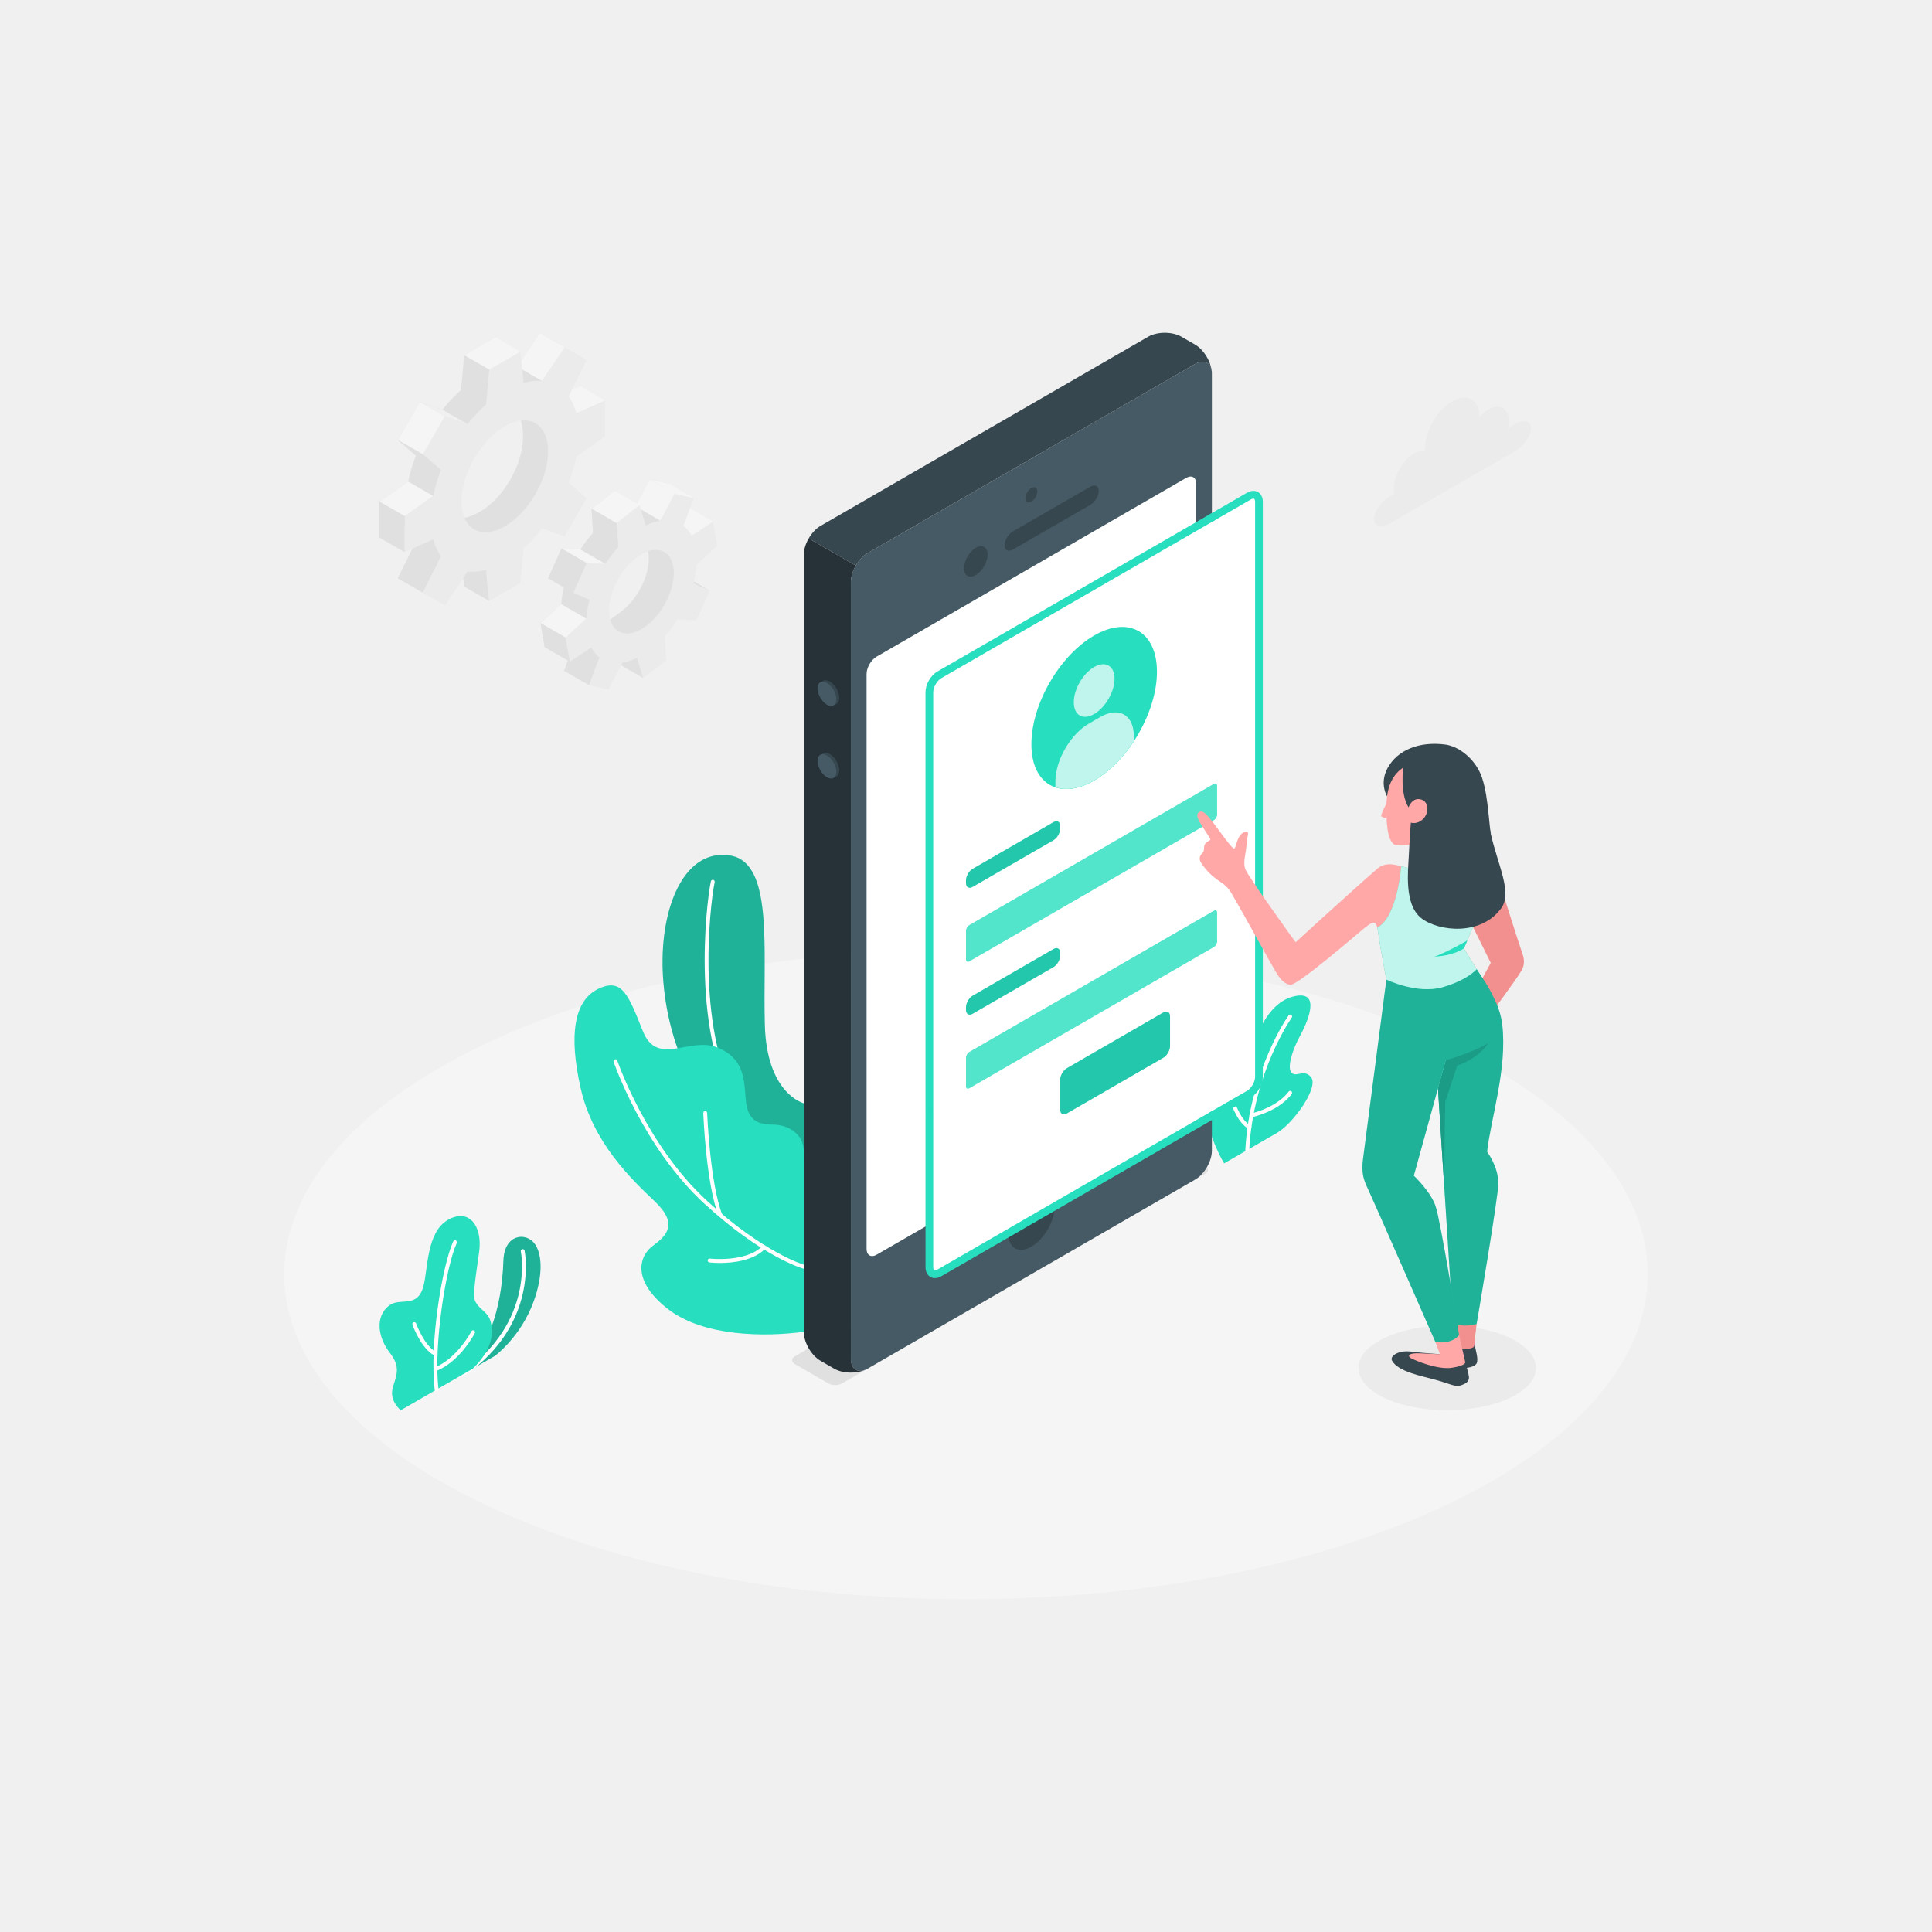
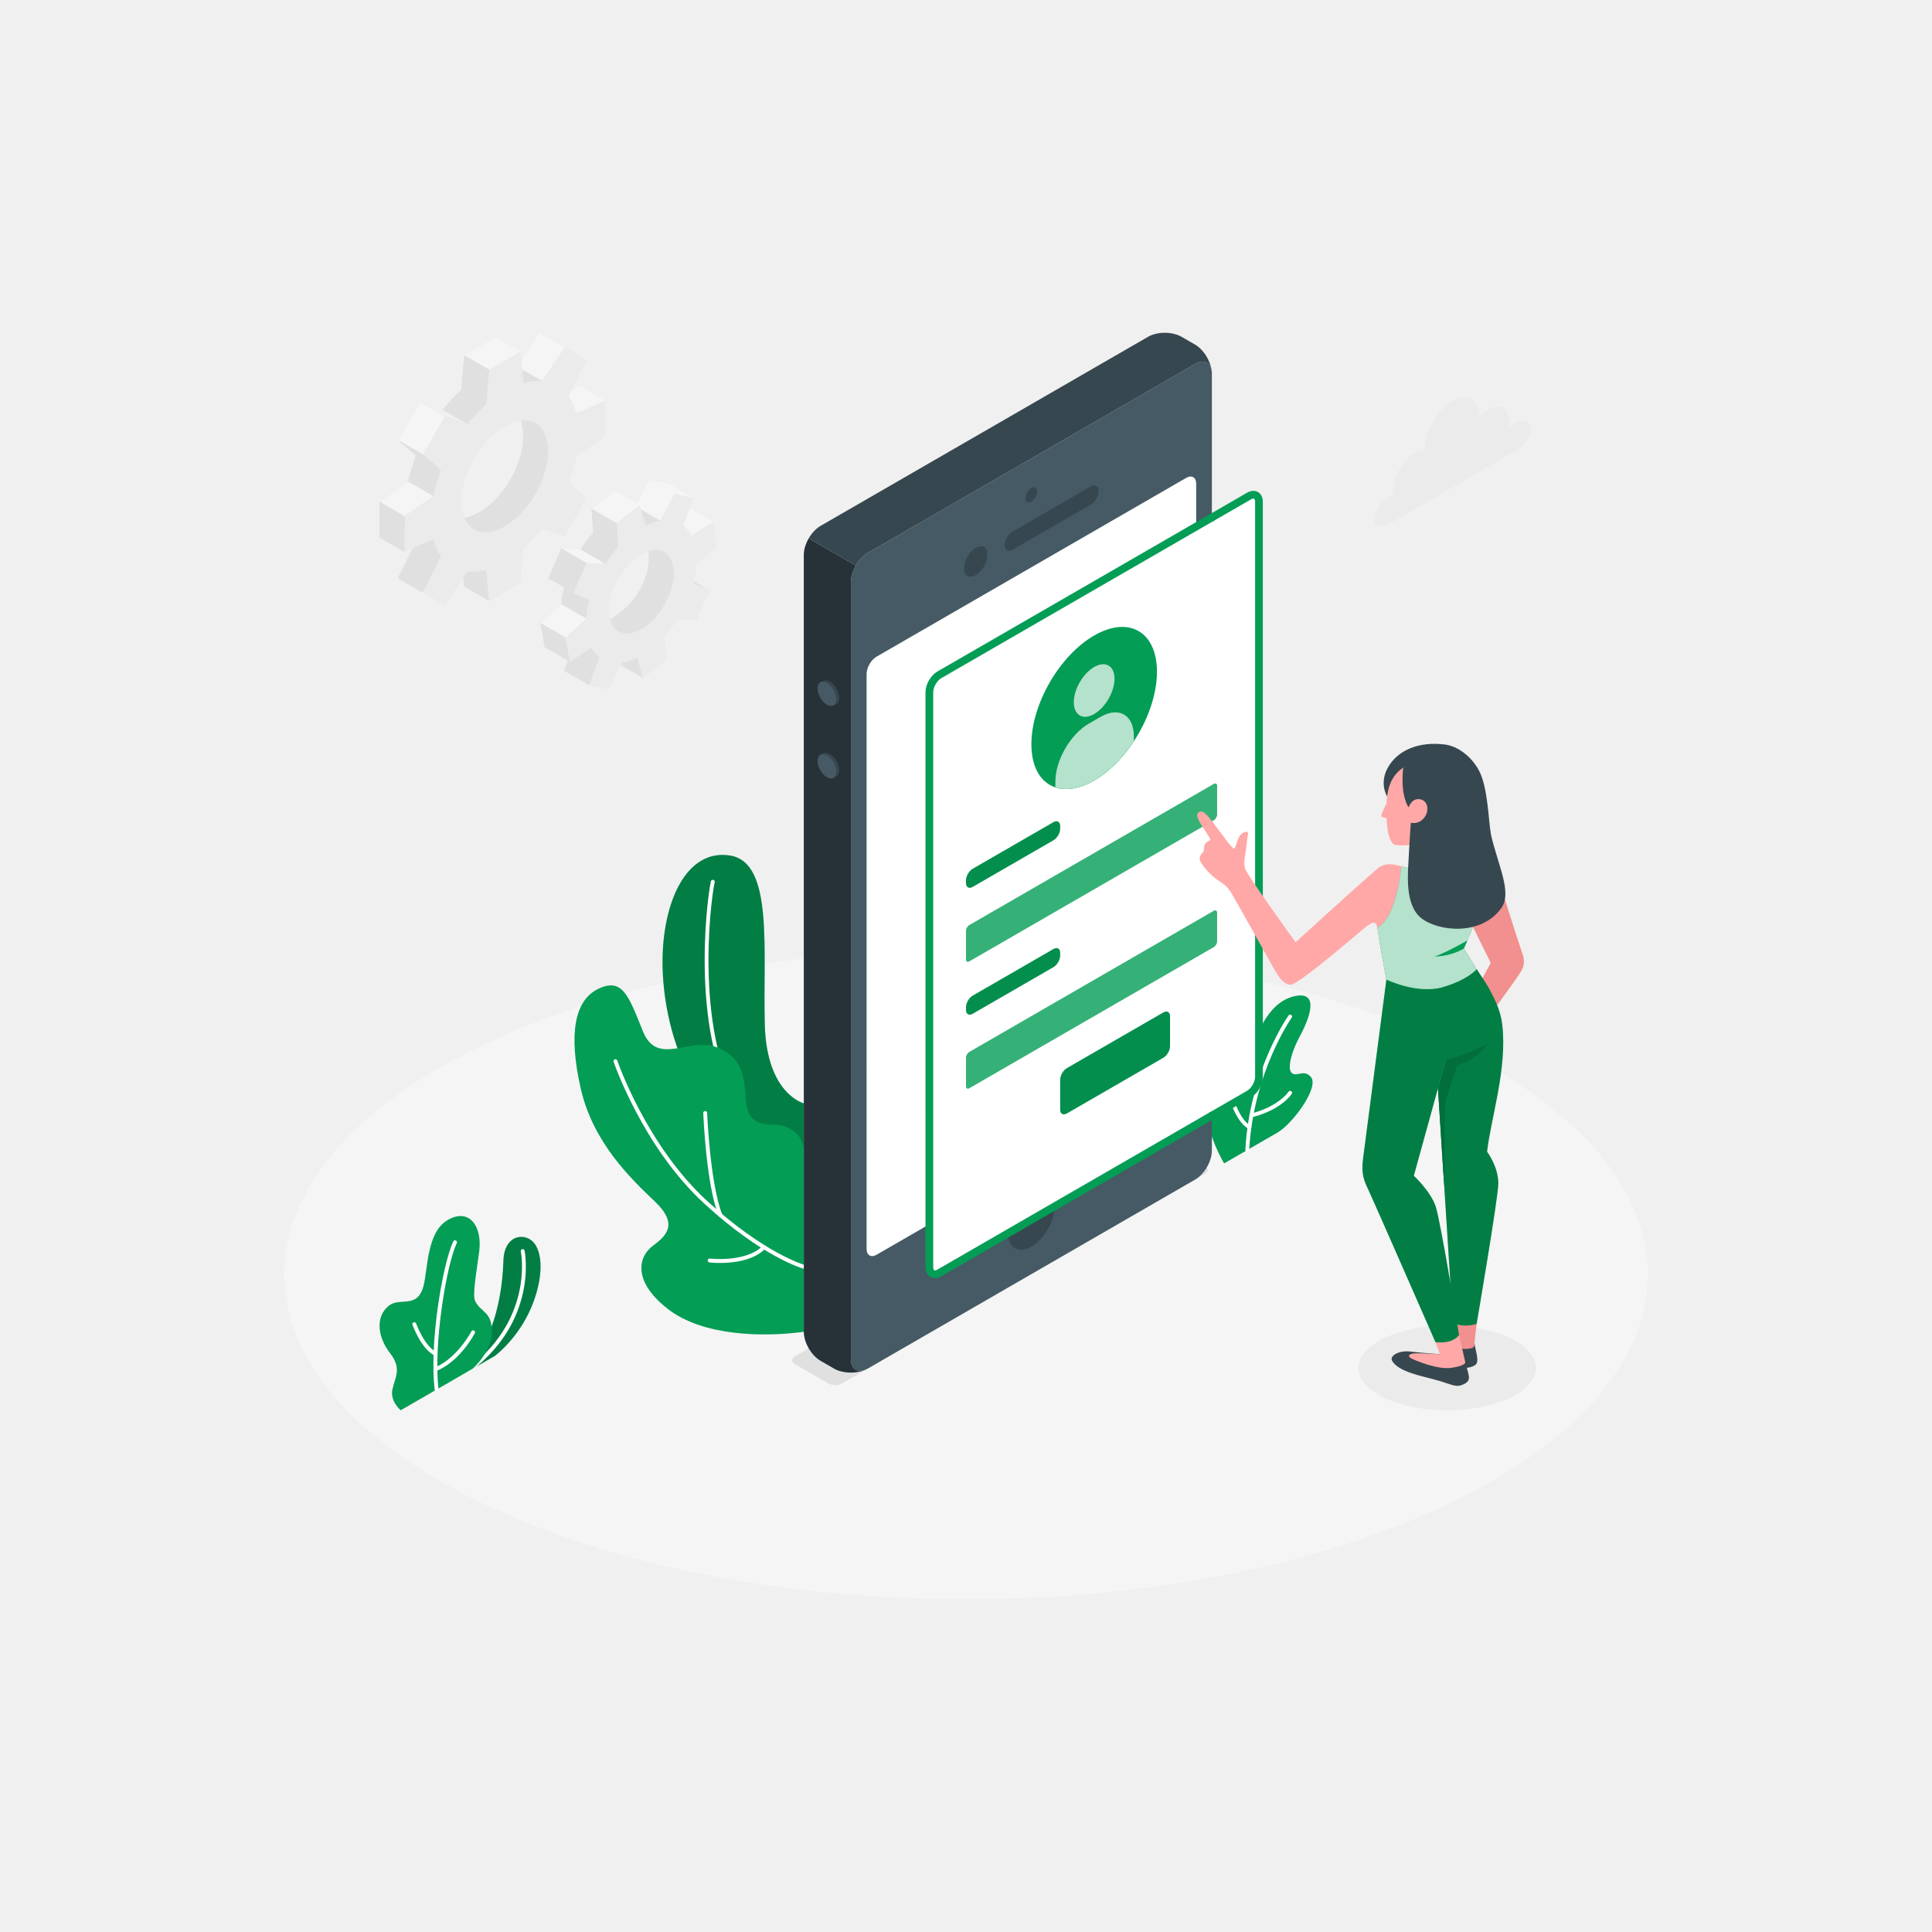
<svg xmlns="http://www.w3.org/2000/svg" version="1.1" x="0px" y="0px" viewBox="0 0 500 500" style="enable-background:new 0 0 500 500;" xml:space="preserve">
  <g id="Floor">
    <path id="XMLID_413_" style="fill:#F5F5F5;" d="M125.235,389.243c68.906,32.842,180.625,32.843,249.531,0.001   c68.906-32.843,68.906-86.09,0-118.932c-68.906-32.842-180.626-32.842-249.532-0.001   C56.328,303.153,56.328,356.401,125.235,389.243z" />
  </g>
  <g id="Shadow">
    <path id="XMLID_418_" style="fill:#EBEBEB;" d="M358.282,361.766c8.974,4.277,23.522,4.277,32.496,0   c8.974-4.276,8.974-11.211,0-15.488c-8.974-4.276-23.522-4.276-32.496,0C349.309,350.555,349.309,357.489,358.282,361.766z" />
  </g>
  <g id="Plants">
    <g>
      <g id="XMLID_292_">
        <g id="XMLID_378_">
          <g>
-             <path id="XMLID_372_" style="fill:#27DEBF;" d="M119.954,355.593l8.124-4.69c0,0,6.702-4.926,10.021-14.071       c2.511-6.92,2.165-12.185,0.364-14.823c-2.215-3.247-7.946-2.68-8.174,4.166C129.841,339.654,125.908,348.98,119.954,355.593z" />
+             <path id="XMLID_372_" style="fill:#039d55;" d="M119.954,355.593l8.124-4.69c0,0,6.702-4.926,10.021-14.071       c2.511-6.92,2.165-12.185,0.364-14.823c-2.215-3.247-7.946-2.68-8.174,4.166C129.841,339.654,125.908,348.98,119.954,355.593z" />
            <path id="XMLID_1_" style="opacity:0.2;" d="M119.954,355.593l8.124-4.69c0,0,6.702-4.926,10.021-14.071       c2.511-6.92,2.165-12.185,0.364-14.823c-2.215-3.247-7.946-2.68-8.174,4.166C129.841,339.654,125.908,348.98,119.954,355.593z" />
          </g>
          <path style="fill:#FFFFFF;" d="M119.955,356.093c-0.159,0-0.314-0.075-0.412-0.216c-0.157-0.227-0.101-0.538,0.126-0.695      c18.797-13.007,15.156-31.128,15.117-31.31c-0.058-0.27,0.114-0.536,0.383-0.594c0.272-0.06,0.536,0.113,0.594,0.383      c0.041,0.188,3.839,18.943-15.525,32.343C120.152,356.065,120.053,356.093,119.955,356.093z" />
        </g>
        <g id="XMLID_379_">
-           <path id="XMLID_364_" style="fill:#27DEBF;" d="M103.706,364.974c0,0-2.828-2.303-2.144-5.42      c0.685-3.118,2.509-5.359-0.627-9.381c-3.136-4.023-3.946-9.381-0.258-12.287c2.851-2.247,7.3,0.938,8.907-5.016      c1.172-4.34,0.772-13.949,6.309-17.146c5.536-3.196,8.974,1.616,8.124,8.134c-0.76,5.831-1.831,11.445-1.005,12.974      c1.615,2.988,4.391,2.587,4.265,8.065c-0.118,5.101-4.94,9.322-4.94,9.322L103.706,364.974z" />
+           <path id="XMLID_364_" style="fill:#039d55;" d="M103.706,364.974c0,0-2.828-2.303-2.144-5.42      c0.685-3.118,2.509-5.359-0.627-9.381c-3.136-4.023-3.946-9.381-0.258-12.287c2.851-2.247,7.3,0.938,8.907-5.016      c1.172-4.34,0.772-13.949,6.309-17.146c5.536-3.196,8.974,1.616,8.124,8.134c-0.76,5.831-1.831,11.445-1.005,12.974      c1.615,2.988,4.391,2.587,4.265,8.065c-0.118,5.101-4.94,9.322-4.94,9.322L103.706,364.974z" />
          <path style="fill:#FFFFFF;" d="M112.998,360.108c-0.25,0-0.465-0.186-0.496-0.44c-1.431-11.849,1.979-32.307,4.8-38.388      c0.116-0.251,0.411-0.362,0.664-0.243c0.251,0.116,0.359,0.413,0.243,0.663c-2.771,5.976-6.083,26.522-4.714,37.849      c0.033,0.273-0.163,0.522-0.437,0.556C113.038,360.107,113.018,360.108,112.998,360.108z" />
          <path style="fill:#FFFFFF;" d="M112.727,350.884c-0.074,0-0.148-0.017-0.219-0.051c-3.47-1.696-5.669-7.722-5.761-7.978      c-0.093-0.26,0.042-0.546,0.301-0.64c0.26-0.093,0.546,0.041,0.64,0.302c0.021,0.059,2.154,5.898,5.259,7.417      c0.248,0.121,0.351,0.421,0.229,0.669C113.09,350.781,112.913,350.884,112.727,350.884z" />
          <path style="fill:#FFFFFF;" d="M112.671,354.877c-0.198,0-0.386-0.119-0.464-0.315c-0.102-0.256,0.022-0.547,0.278-0.649      c5.839-2.34,9.479-9.298,9.515-9.368c0.127-0.245,0.428-0.343,0.673-0.215c0.246,0.126,0.342,0.428,0.215,0.674      c-0.154,0.299-3.85,7.36-10.032,9.837C112.796,354.865,112.733,354.877,112.671,354.877z" />
        </g>
      </g>
      <g>
        <g id="XMLID_366_">
-           <path id="XMLID_374_" style="fill:#27DEBF;" d="M316.802,301.083c0,0-4.373-7.072-4.795-14.772      c-0.422-7.699,1.268-10.895,3.586-11.813c2.318-0.917,2.494,1.908,3.691,3.583c1.198,1.675,3.62,0.716,4.515-4.491      c0.895-5.206,4.178-14.03,10.969-15.714c7.501-1.858,3.478,6.94,1.595,10.373c-1.884,3.433-3.352,8.108-2.109,9.381      c1.241,1.273,3.166-1.079,5.013,1.102c2.229,2.632-4.7,12.095-8.677,14.391L316.802,301.083z" />
+           <path id="XMLID_374_" style="fill:#039d55;" d="M316.802,301.083c0,0-4.373-7.072-4.795-14.772      c-0.422-7.699,1.268-10.895,3.586-11.813c2.318-0.917,2.494,1.908,3.691,3.583c1.198,1.675,3.62,0.716,4.515-4.491      c0.895-5.206,4.178-14.03,10.969-15.714c7.501-1.858,3.478,6.94,1.595,10.373c-1.884,3.433-3.352,8.108-2.109,9.381      c1.241,1.273,3.166-1.079,5.013,1.102c2.229,2.632-4.7,12.095-8.677,14.391L316.802,301.083z" />
          <path style="fill:#FFFFFF;" d="M322.792,298.105c-0.009,0-0.018,0-0.026-0.001c-0.276-0.015-0.487-0.25-0.473-0.525      c1.101-20.477,11.094-34.658,11.195-34.799c0.161-0.226,0.474-0.276,0.697-0.115c0.225,0.16,0.276,0.473,0.115,0.697      c-0.099,0.139-9.925,14.098-11.01,34.27C323.277,297.898,323.057,298.105,322.792,298.105z" />
          <path style="fill:#FFFFFF;" d="M323.363,292.202c-0.082,0-0.165-0.02-0.242-0.063c-2.801-1.55-4.352-6.148-4.416-6.344      c-0.087-0.262,0.055-0.545,0.317-0.632c0.261-0.09,0.546,0.056,0.632,0.317c0.015,0.044,1.493,4.424,3.951,5.783      c0.241,0.134,0.329,0.438,0.195,0.68C323.71,292.109,323.539,292.202,323.363,292.202z" />
          <path style="fill:#FFFFFF;" d="M323.853,289.171c-0.224,0-0.428-0.15-0.484-0.377c-0.068-0.269,0.094-0.54,0.361-0.607      c7.218-1.825,9.718-5.608,9.742-5.646c0.149-0.232,0.459-0.299,0.69-0.152c0.232,0.148,0.302,0.456,0.153,0.688      c-0.106,0.169-2.704,4.148-10.34,6.078C323.935,289.166,323.894,289.171,323.853,289.171z" />
        </g>
        <g>
          <g>
-             <path id="XMLID_363_" style="fill:#27DEBF;" d="M208.022,285.535c0,0-9.589-2.338-10.088-20.293       c-0.539-19.381,2.35-41.991-8.96-43.83c-11.309-1.839-17.655,12.028-17.51,28.143c0.127,14.149,5.825,44.849,36.557,50.866       L208.022,285.535z" />
+             <path id="XMLID_363_" style="fill:#039d55;" d="M208.022,285.535c0,0-9.589-2.338-10.088-20.293       c-0.539-19.381,2.35-41.991-8.96-43.83c-11.309-1.839-17.655,12.028-17.51,28.143c0.127,14.149,5.825,44.849,36.557,50.866       L208.022,285.535z" />
            <path id="XMLID_3_" style="opacity:0.2;" d="M208.022,285.535c0,0-9.589-2.338-10.088-20.293       c-0.539-19.381,2.35-41.991-8.96-43.83c-11.309-1.839-17.655,12.028-17.51,28.143c0.127,14.149,5.825,44.849,36.557,50.866       L208.022,285.535z" />
          </g>
          <path style="fill:#FFFFFF;" d="M208.021,298.575c-0.03,0-0.06-0.003-0.09-0.008c-6.915-1.26-12.543-5.064-16.729-11.307      c-12.424-18.534-8.51-53.13-7.225-59.173c0.058-0.271,0.322-0.441,0.593-0.385c0.27,0.058,0.442,0.323,0.385,0.593      c-1.271,5.976-5.153,40.165,7.077,58.409c4.029,6.01,9.438,9.67,16.077,10.879c0.272,0.05,0.452,0.311,0.402,0.582      C208.469,298.406,208.258,298.575,208.021,298.575z" />
          <g id="XMLID_380_">
-             <path id="XMLID_361_" style="fill:#27DEBF;" d="M208.022,344.67c-9.915,1.344-26.019,1.32-35.295-5.996       c-9.276-7.316-7.347-13.622-3.778-16.252c3.568-2.631,6.667-5.637,0.529-11.474c-6.139-5.837-16.006-15.217-19.196-29.289       c-3.191-14.071-1.62-22.865,4.659-25.798c6.093-2.845,7.698,1.675,11.427,10.996c3.729,9.322,12.122,1.33,19.298,4.24       c7.175,2.909,6.894,8.67,7.346,13.622c0.453,4.951,2.822,6.32,6.885,6.32c4.063,0,8.123,2.345,8.124,7.035L208.022,344.67z" />
+             <path id="XMLID_361_" style="fill:#039d55;" d="M208.022,344.67c-9.915,1.344-26.019,1.32-35.295-5.996       c-9.276-7.316-7.347-13.622-3.778-16.252c3.568-2.631,6.667-5.637,0.529-11.474c-6.139-5.837-16.006-15.217-19.196-29.289       c-3.191-14.071-1.62-22.865,4.659-25.798c6.093-2.845,7.698,1.675,11.427,10.996c3.729,9.322,12.122,1.33,19.298,4.24       c7.175,2.909,6.894,8.67,7.346,13.622c0.453,4.951,2.822,6.32,6.885,6.32c4.063,0,8.123,2.345,8.124,7.035L208.022,344.67z" />
            <path style="fill:#FFFFFF;" d="M208.022,328.333c-0.044,0-0.09-0.006-0.135-0.018c-0.429-0.12-10.683-3.105-25.606-16.814       c-15.898-14.604-23.404-36.499-23.478-36.718c-0.088-0.262,0.052-0.546,0.314-0.634c0.262-0.086,0.545,0.053,0.633,0.313       c0.073,0.218,7.503,21.876,23.207,36.302c14.724,13.525,25.097,16.558,25.2,16.587c0.266,0.075,0.42,0.35,0.346,0.617       C208.441,328.189,208.241,328.333,208.022,328.333z" />
            <path style="fill:#FFFFFF;" d="M186.434,314.992c-0.2,0-0.389-0.121-0.466-0.318c-3.209-8.247-3.936-25.876-3.965-26.622       c-0.011-0.275,0.204-0.508,0.48-0.52c0.256,0.003,0.508,0.204,0.519,0.48c0.007,0.181,0.75,18.208,3.898,26.298       c0.1,0.258-0.027,0.548-0.285,0.648C186.555,314.981,186.494,314.992,186.434,314.992z" />
            <path style="fill:#FFFFFF;" d="M186.35,326.853c-1.554,0-2.629-0.122-2.759-0.138c-0.274-0.032-0.47-0.281-0.438-0.556       c0.033-0.273,0.279-0.477,0.556-0.437c0.093,0.009,9.397,1.061,13.67-3.297c0.192-0.199,0.51-0.199,0.707-0.008       c0.197,0.193,0.2,0.511,0.007,0.707C194.966,326.315,189.608,326.853,186.35,326.853z" />
          </g>
        </g>
      </g>
    </g>
  </g>
  <g id="Gear">
    <g id="XMLID_272_">
      <g id="XMLID_561_">
        <path id="XMLID_562_" style="fill:#E0E0E0;" d="M179.148,137.494l-1.074-6.235l-5.564,3.661     c-0.557-1.066-1.273-1.922-2.115-2.568l2.662-7.201l-4.956-1.108l-3.662,6.978c-1.213,0.187-2.494,0.596-3.814,1.242     l-1.585-5.259l-5.936,4.667l0.389,6.2c-1.202,1.337-2.301,2.799-3.282,4.337l-4.905-0.242l-3.439,7.708l4.212,1.796     c-0.445,1.658-0.731,3.303-0.832,4.885l-5.347,4.917l1.074,6.235l5.563-3.661c0.557,1.066,1.273,1.922,2.116,2.568l-2.663,7.201     l4.957,1.108l5.238-5.107c1.214-0.186,0.918-2.466,2.238-3.112l1.584,5.259l5.937-4.667l-0.153-2.439     c1.201-1.336,5.738-4.286,6.719-5.824l1.232-2.032l3.439-7.708l-1.602-2.902l-1.778-3.779L179.148,137.494z M161.016,158.044     c-4.554,3.58-5.941,4.361-6.765-0.422s1.84-12.077,6.395-15.657c4.554-3.581,6.302-3.848,7.125,0.935     S165.57,154.463,161.016,158.044z" />
        <polygon id="XMLID_271_" style="fill:#F5F5F5;" points="168.102,124.043 174.586,127.782 170.925,134.76 164.439,131.02    " />
        <polygon id="XMLID_144_" style="fill:#F5F5F5;" points="184.56,134.999 178.997,138.66 172.511,134.92 178.075,131.259    " />
        <polygon id="XMLID_143_" style="fill:#E0E0E0;" points="183.666,152.833 179.455,151.036 172.97,147.296 177.181,149.093    " />
        <polygon id="XMLID_621_" style="fill:#E0E0E0;" points="145.99,173.615 152.476,177.355 155.138,170.154 148.653,166.414    " />
        <polygon id="XMLID_142_" style="fill:#E0E0E0;" points="166.494,175.503 160.008,171.763 158.424,166.504 164.909,170.244    " />
        <path id="XMLID_516_" style="fill:#EBEBEB;" d="M185.633,141.234l-1.074-6.235l-5.563,3.661     c-0.557-1.066-1.274-1.922-2.116-2.568l2.663-7.201l-4.957-1.108l-3.662,6.978c-1.213,0.187-2.495,0.596-3.815,1.242     l-1.585-5.259l-5.936,4.667l0.389,6.2c-1.201,1.336-2.301,2.799-3.282,4.337l-4.905-0.242l-3.439,7.708l4.212,1.796     c-0.445,1.658-0.73,3.303-0.832,4.886l-5.347,4.917l1.074,6.235l5.563-3.661c0.557,1.065,1.273,1.922,2.115,2.568l-2.662,7.201     l4.957,1.108l3.662-6.978c1.213-0.186,2.494-0.596,3.814-1.242l1.585,5.259l5.936-4.667l-0.389-6.2     c1.202-1.336,2.301-2.799,3.282-4.337l4.905,0.242l3.438-7.708l-4.212-1.796c0.445-1.658,0.731-3.303,0.831-4.885     L185.633,141.234z M167.501,161.784c-4.554,3.581-8.914,2.605-9.738-2.178s2.201-11.564,6.755-15.144     c4.554-3.581,8.913-2.606,9.737,2.177C175.079,151.423,172.055,158.203,167.501,161.784z" />
        <polygon id="XMLID_603_" style="fill:#F5F5F5;" points="165.525,130.743 159.04,127.003 153.104,131.67 159.589,135.41    " />
        <polygon id="XMLID_614_" style="fill:#E0E0E0;" points="153.104,131.67 153.493,137.87 159.977,141.609 159.589,135.41    " />
        <polygon id="XMLID_615_" style="fill:#F5F5F5;" points="156.696,145.947 150.21,142.207 145.306,141.965 151.791,145.705    " />
        <polygon id="XMLID_616_" style="fill:#E0E0E0;" points="145.306,141.965 141.867,149.673 148.352,153.413 151.791,145.705    " />
        <polygon id="XMLID_617_" style="fill:#F5F5F5;" points="151.732,160.095 145.247,156.355 139.9,161.272 146.385,165.012    " />
        <polygon id="XMLID_619_" style="fill:#E0E0E0;" points="147.459,171.247 140.974,167.507 139.9,161.272 146.385,165.012    " />
        <polygon id="XMLID_145_" style="fill:#F5F5F5;" points="174.586,127.782 168.102,124.043 173.058,125.151 179.543,128.891    " />
      </g>
      <g id="XMLID_558_">
        <path id="XMLID_579_" style="fill:#E0E0E0;" d="M150.093,109.215v-9.313l-7.411,3.341c-0.447-1.72-1.127-3.194-2.002-4.411     l4.669-9.415l-5.703-3.293l-5.819,8.752c-1.491-0.149-3.108-0.002-4.821,0.472l-0.813-8.089l-8.064,4.656l-0.813,9.027     c-1.713,1.505-3.33,3.225-4.821,5.095l-5.819-2.032l-5.703,9.877l4.669,4.023c-0.874,2.226-1.555,4.487-2.002,6.723l-7.411,5.217     v9.312l7.411-3.341c0.447,1.72,1.128,3.194,2.002,4.411l-4.669,9.415l5.703,3.292l5.819-8.751     c1.491,0.149,3.108,0.001,4.821-0.472l0.813,8.089l8.064-4.656l0.813-9.027c2.403-0.802,4.975-2.662,6.465-4.532l4.174,1.47     l5.703-9.877l-3.499-3.015c0.874-2.226,0.967-5.785,0.831-7.73L150.093,109.215z M124.162,132.465     c-6.187,3.572-10.033,1.038-10.033-6.106c0-7.144,5.113-15.896,11.3-19.468c6.187-3.572,9.935-0.974,9.935,6.17     C135.365,120.206,130.349,128.893,124.162,132.465z" />
        <polygon id="XMLID_582_" style="fill:#F5F5F5;" points="146.132,89.865 139.646,86.125 133.828,94.877 140.313,98.616    " />
        <polygon id="XMLID_581_" style="fill:#F5F5F5;" points="156.578,103.642 150.093,99.902 142.682,103.243 149.167,106.983    " />
        <polygon id="XMLID_580_" style="fill:#E0E0E0;" points="126.615,155.54 120.13,151.8 119.317,143.711 125.803,147.451    " />
        <polygon id="XMLID_576_" style="fill:#E0E0E0;" points="102.975,149.642 109.46,153.382 114.129,143.967 107.644,140.227    " />
        <path id="XMLID_524_" style="fill:#EBEBEB;" d="M156.578,112.955v-9.313l-7.411,3.341c-0.447-1.72-1.128-3.194-2.002-4.411     l4.669-9.415l-5.703-3.293l-5.819,8.752c-1.49-0.149-3.107-0.002-4.82,0.472l-0.813-8.088l-8.064,4.656l-0.813,9.027     c-1.713,1.505-3.33,3.225-4.821,5.095l-5.819-2.032l-5.703,9.878l4.669,4.023c-0.874,2.226-1.555,4.486-2.002,6.722l-7.411,5.217     v9.312l7.411-3.341c0.447,1.72,1.128,3.194,2.002,4.411l-4.669,9.415l5.703,3.292l5.819-8.751     c1.491,0.148,3.108,0.001,4.821-0.472l0.813,8.089l8.064-4.656l0.813-9.027c1.713-1.504,3.33-3.225,4.82-5.094l5.819,2.032     l5.703-9.877l-4.669-4.023c0.874-2.226,1.555-4.486,2.002-6.722L156.578,112.955z M130.647,136.205     c-6.187,3.572-11.203,0.676-11.203-6.468c0-7.144,5.016-15.832,11.203-19.404c6.187-3.572,11.203-0.676,11.203,6.468     C141.85,123.946,136.834,132.633,130.647,136.205z" />
        <polygon id="XMLID_559_" style="fill:#F0F0F0;" points="114.497,106.037 120.982,109.777 115.163,107.745 108.678,104.005    " />
        <rect id="XMLID_563_" x="103.366" y="107.07" transform="matrix(0.4996 -0.8662 0.8662 0.4996 -41.4157 149.9286)" style="fill:#F5F5F5;" width="11.405" height="7.486" />
        <polygon id="XMLID_564_" style="fill:#E0E0E0;" points="102.975,113.882 109.46,117.622 114.129,121.646 107.644,117.905    " />
        <polygon id="XMLID_574_" style="fill:#F5F5F5;" points="105.643,124.628 112.128,128.368 104.717,133.585 98.231,129.845    " />
        <polygon id="XMLID_575_" style="fill:#E0E0E0;" points="98.231,129.845 104.717,133.585 104.717,142.896 98.231,139.157    " />
        <polygon id="XMLID_602_" style="fill:#F5F5F5;" points="134.68,90.999 128.194,87.259 120.13,91.915 126.615,95.655    " />
      </g>
    </g>
  </g>
  <g id="Device">
    <g>
      <path id="XMLID_362_" style="fill:#E0E0E0;" d="M217.878,358.052l94.025-54.285c0.956-0.553,0.957-1.448,0.001-2.002l-8.698-5.032    c-0.956-0.554-2.507-0.555-3.464-0.002l-94.05,54.285c-0.957,0.553-0.957,1.448,0,2l8.722,5.036    C215.371,358.603,216.922,358.603,217.878,358.052z" />
      <path id="XMLID_55_" style="fill:#455A64;" d="M309.304,94.196l-84.767,48.94c-2.391,1.381-4.33,4.739-4.33,7.5v201.07    c0,2.762,1.939,3.881,4.33,2.5l84.768-48.939c2.392-1.381,4.33-4.739,4.33-7.5l-0.001-201.07    C313.634,93.935,311.695,92.815,309.304,94.196z" />
      <path id="XMLID_54_" style="fill:#37474F;" d="M224.537,143.136l84.767-48.94c2.139-1.234,3.91-0.466,4.263,1.684    c-0.325-2.577-2.102-5.436-4.263-6.684l-3.525-2.036c-2.392-1.381-6.27-1.381-8.661,0l-84.766,48.94    c-1.196,0.69-2.278,1.875-3.062,3.232l12.186,7.035C222.259,145.011,223.342,143.827,224.537,143.136z" />
      <path id="XMLID_53_" style="fill:#263238;" d="M208.022,344.67c0,2.762,1.938,6.12,4.33,7.5l3.526,2.036    c2.162,1.248,5.529,1.356,7.924,0.348c-2.04,0.774-3.595-0.376-3.595-2.848v-201.07c0-1.381,0.485-2.911,1.269-4.268    l-12.186-7.035c-0.784,1.357-1.268,2.887-1.268,4.268L208.022,344.67z" />
      <path id="XMLID_52_" style="fill:#FFFFFF;" d="M226.868,169.934l80.106-46.249c1.436-0.829,2.599-0.157,2.599,1.5l0.001,148.785    c0,1.657-1.164,3.672-2.599,4.5l-80.106,46.25c-1.435,0.828-2.598,0.156-2.598-1.5l-0.001-148.785    C224.269,172.777,225.433,170.762,226.868,169.934z" />
      <path id="XMLID_51_" style="fill:#37474F;" d="M266.921,126.294c-0.841,0.486-1.523,1.667-1.523,2.638    c0,0.972,0.683,1.365,1.523,0.879c0.842-0.485,1.523-1.666,1.523-2.638C268.444,126.202,267.763,125.808,266.921,126.294z" />
      <path id="XMLID_50_" style="fill:#37474F;" d="M266.923,308.738c-3.322,1.918-6.015,6.582-6.015,10.418    c0,3.835,2.692,5.39,6.015,3.472c3.321-1.917,6.014-6.581,6.014-10.417C272.936,308.376,270.244,306.821,266.923,308.738z" />
      <g id="XMLID_47_">
        <path id="XMLID_49_" style="fill:#37474F;" d="M252.533,141.771c-1.682,0.972-3.046,3.334-3.046,5.277     c0,1.943,1.364,2.73,3.047,1.759c1.683-0.971,3.046-3.333,3.046-5.276C255.58,141.587,254.216,140.8,252.533,141.771z" />
        <path id="XMLID_48_" style="fill:#37474F;" d="M259.982,141.112c0,1.295,0.97,1.786,2.165,1.095l20.043-11.571     c1.195-0.69,2.165-2.3,2.165-3.595c-0.001-1.295-0.97-1.786-2.166-1.095l-20.042,11.571     C260.952,138.208,259.982,139.817,259.982,141.112z" />
      </g>
      <path id="XMLID_46_" style="fill:#37474F;" d="M214.763,176.372c1.346,0.777,2.437,2.667,2.437,4.222    c0,1.554-1.091,2.184-2.437,1.407c-1.346-0.777-2.438-2.667-2.438-4.221S213.417,175.595,214.763,176.372z" />
      <path id="XMLID_45_" style="fill:#37474F;" d="M214.763,195.148c1.346,0.777,2.437,2.667,2.437,4.222s-1.091,2.184-2.437,1.407    c-1.346-0.777-2.438-2.667-2.438-4.222C212.326,195.001,213.417,194.372,214.763,195.148z" />
      <path id="XMLID_267_" style="fill:#455A64;" d="M214.01,176.749c1.346,0.777,2.438,2.667,2.438,4.221s-1.091,2.185-2.438,1.407    c-1.346-0.777-2.437-2.667-2.437-4.221C211.573,176.601,212.665,175.971,214.01,176.749z" />
      <path id="XMLID_44_" style="fill:#455A64;" d="M214.01,195.525c1.346,0.777,2.438,2.667,2.438,4.222    c0,1.554-1.091,2.184-2.438,1.407c-1.346-0.777-2.437-2.667-2.437-4.222S212.665,194.748,214.01,195.525z" />
      <g id="XMLID_294_">
-         <path id="XMLID_43_" style="fill:#FFFFFF;stroke:#27DEBF;stroke-miterlimit:10;" d="M325.821,129.889     c0-1.657-1.163-2.328-2.599-1.5l-9.588,5.536l-70.518,40.714c-1.435,0.829-2.598,2.843-2.598,4.5l0.001,148.785     c0,1.657,1.163,2.328,2.598,1.5l70.543-40.729l9.563-5.521c1.435-0.829,2.599-2.844,2.599-4.5L325.821,129.889z" />
-         <path style="fill:#27DEBF;stroke:#27DEBF;stroke-miterlimit:10;" d="M241.956,330.279c-0.333,0-0.646-0.08-0.926-0.241     c-0.652-0.377-1.011-1.128-1.011-2.115l-0.001-148.785c0-1.844,1.251-4.011,2.848-4.933l70.518-40.714l0.5,0.866l-70.518,40.714     c-1.273,0.735-2.348,2.597-2.348,4.067l0.001,148.785c0,0.606,0.186,1.061,0.511,1.249c0.325,0.188,0.812,0.12,1.337-0.182     l70.543-40.729l0.5,0.865l-70.543,40.728C242.879,330.138,242.399,330.279,241.956,330.279z" />
-         <path style="fill:#27DEBF;stroke:#27DEBF;stroke-miterlimit:10;" d="M313.91,289.127l-0.5-0.865l9.563-5.52     c1.273-0.736,2.349-2.599,2.349-4.067l-0.001-148.785c0-0.606-0.186-1.061-0.511-1.249c-0.323-0.187-0.811-0.122-1.338,0.182     l-9.588,5.536l-0.5-0.866l9.588-5.536c0.854-0.493,1.685-0.559,2.338-0.182c0.651,0.377,1.011,1.127,1.011,2.115l0.001,148.785     c0,1.843-1.251,4.01-2.849,4.933L313.91,289.127z" />
+         <path id="XMLID_43_" style="fill:#FFFFFF;stroke:#039d55;stroke-miterlimit:10;" d="M325.821,129.889     c0-1.657-1.163-2.328-2.599-1.5l-9.588,5.536l-70.518,40.714c-1.435,0.829-2.598,2.843-2.598,4.5l0.001,148.785     c0,1.657,1.163,2.328,2.598,1.5l70.543-40.729l9.563-5.521c1.435-0.829,2.599-2.844,2.599-4.5L325.821,129.889z" />
+         <path style="fill:#039d55;stroke:#039d55;stroke-miterlimit:10;" d="M241.956,330.279c-0.333,0-0.646-0.08-0.926-0.241     c-0.652-0.377-1.011-1.128-1.011-2.115l-0.001-148.785c0-1.844,1.251-4.011,2.848-4.933l70.518-40.714l0.5,0.866l-70.518,40.714     c-1.273,0.735-2.348,2.597-2.348,4.067l0.001,148.785c0,0.606,0.186,1.061,0.511,1.249c0.325,0.188,0.812,0.12,1.337-0.182     l70.543-40.729l0.5,0.865l-70.543,40.728C242.879,330.138,242.399,330.279,241.956,330.279z" />
+         <path style="fill:#039d55;stroke:#039d55;stroke-miterlimit:10;" d="M313.91,289.127l-0.5-0.865l9.563-5.52     c1.273-0.736,2.349-2.599,2.349-4.067l-0.001-148.785c0-0.606-0.186-1.061-0.511-1.249c-0.323-0.187-0.811-0.122-1.338,0.182     l-9.588,5.536l-0.5-0.866l9.588-5.536c0.854-0.493,1.685-0.559,2.338-0.182c0.651,0.377,1.011,1.127,1.011,2.115l0.001,148.785     c0,1.843-1.251,4.01-2.849,4.933L313.91,289.127z" />
      </g>
      <g>
-         <path id="XMLID_42_" style="fill:#27DEBF;" d="M283.17,164.464c8.974-5.181,16.248-0.981,16.248,9.381     s-7.274,22.961-16.248,28.143c-8.974,5.181-16.248,0.981-16.248-9.381C266.922,182.245,274.196,169.645,283.17,164.464z" />
-         <path id="XMLID_41_" style="fill:#27DEBF;" d="M283.17,172.619c2.911-1.681,5.271-0.318,5.271,3.043     c0,3.362-2.36,7.45-5.271,9.13c-2.911,1.681-5.272,0.318-5.272-3.044C277.898,178.387,280.259,174.3,283.17,172.619z" />
+         <path id="XMLID_42_" style="fill:#039d55;" d="M283.17,164.464c8.974-5.181,16.248-0.981,16.248,9.381     s-7.274,22.961-16.248,28.143c-8.974,5.181-16.248,0.981-16.248-9.381C266.922,182.245,274.196,169.645,283.17,164.464z" />
+         <path id="XMLID_41_" style="fill:#039d55;" d="M283.17,172.619c2.911-1.681,5.271-0.318,5.271,3.043     c0,3.362-2.36,7.45-5.271,9.13c-2.911,1.681-5.272,0.318-5.272-3.044C277.898,178.387,280.259,174.3,283.17,172.619z" />
      </g>
-       <path id="XMLID_274_" style="fill:#27DEBF;" d="M293.444,190.544c0-5.523-3.878-7.762-8.66-5l-2.99,1.726    c-4.782,2.761-8.66,9.477-8.66,15v1.486c2.765,0.918,6.245,0.421,10.036-1.769c3.898-2.251,7.475-5.904,10.274-10.163V190.544z" />
+       <path id="XMLID_274_" style="fill:#039d55;" d="M293.444,190.544c0-5.523-3.878-7.762-8.66-5l-2.99,1.726    c-4.782,2.761-8.66,9.477-8.66,15v1.486c2.765,0.918,6.245,0.421,10.036-1.769c3.898-2.251,7.475-5.904,10.274-10.163V190.544z" />
      <g>
        <path id="XMLID_5_" style="opacity:0.7;fill:#FFFFFF;" d="M283.17,172.619c2.911-1.681,5.271-0.318,5.271,3.043     c0,3.362-2.36,7.45-5.271,9.13c-2.911,1.681-5.272,0.318-5.272-3.044C277.898,178.387,280.259,174.3,283.17,172.619z" />
        <path id="XMLID_4_" style="opacity:0.7;fill:#FFFFFF;" d="M293.444,190.544c0-5.523-3.878-7.762-8.66-5l-2.99,1.726     c-4.782,2.761-8.66,9.477-8.66,15v1.486c2.765,0.918,6.245,0.421,10.036-1.769c3.898-2.251,7.475-5.904,10.274-10.163V190.544z" />
      </g>
      <g>
-         <path id="XMLID_482_" style="fill:#27DEBF;" d="M251.731,224.839l20.908-12.071c0.957-0.552,1.733-0.104,1.733,1v0.69     c0,1.105-0.775,2.448-1.733,3l-20.908,12.071c-0.956,0.553-1.732,0.105-1.732-1v-0.69     C249.999,226.734,250.775,225.391,251.731,224.839z" />
+         <path id="XMLID_482_" style="fill:#039d55;" d="M251.731,224.839l20.908-12.071c0.957-0.552,1.733-0.104,1.733,1v0.69     c0,1.105-0.775,2.448-1.733,3l-20.908,12.071c-0.956,0.553-1.732,0.105-1.732-1v-0.69     C249.999,226.734,250.775,225.391,251.731,224.839z" />
        <path id="XMLID_7_" style="opacity:0.1;" d="M251.731,224.839l20.908-12.071c0.957-0.552,1.733-0.104,1.733,1v0.69     c0,1.105-0.775,2.448-1.733,3l-20.908,12.071c-0.956,0.553-1.732,0.105-1.732-1v-0.69     C249.999,226.734,250.775,225.391,251.731,224.839z" />
      </g>
      <g>
-         <path id="XMLID_483_" style="fill:#27DEBF;" d="M250.866,239.41l63.26-36.523c0.478-0.276,0.866-0.053,0.866,0.5v7.381     c0,0.552-0.388,1.224-0.866,1.5l-63.26,36.523c-0.478,0.276-0.866,0.052-0.866-0.5v-7.381     C250,240.358,250.388,239.686,250.866,239.41z" />
+         <path id="XMLID_483_" style="fill:#039d55;" d="M250.866,239.41l63.26-36.523c0.478-0.276,0.866-0.053,0.866,0.5v7.381     c0,0.552-0.388,1.224-0.866,1.5l-63.26,36.523c-0.478,0.276-0.866,0.052-0.866-0.5v-7.381     C250,240.358,250.388,239.686,250.866,239.41z" />
        <path id="XMLID_10_" style="opacity:0.2;fill:#FFFFFF;" d="M250.866,239.41l63.26-36.523c0.478-0.276,0.866-0.053,0.866,0.5     v7.381c0,0.552-0.388,1.224-0.866,1.5l-63.26,36.523c-0.478,0.276-0.866,0.052-0.866-0.5v-7.381     C250,240.358,250.388,239.686,250.866,239.41z" />
      </g>
      <g>
-         <path id="XMLID_512_" style="fill:#27DEBF;" d="M251.731,257.672l20.908-12.071c0.957-0.552,1.733-0.105,1.733,1v0.69     c0,1.104-0.775,2.448-1.733,3l-20.908,12.071c-0.956,0.553-1.732,0.104-1.732-1v-0.69     C249.999,259.567,250.775,258.225,251.731,257.672z" />
+         <path id="XMLID_512_" style="fill:#039d55;" d="M251.731,257.672l20.908-12.071c0.957-0.552,1.733-0.105,1.733,1v0.69     c0,1.104-0.775,2.448-1.733,3l-20.908,12.071c-0.956,0.553-1.732,0.104-1.732-1v-0.69     C249.999,259.567,250.775,258.225,251.731,257.672z" />
        <path id="XMLID_8_" style="opacity:0.1;" d="M251.731,257.672l20.908-12.071c0.957-0.552,1.733-0.105,1.733,1v0.69     c0,1.104-0.775,2.448-1.733,3l-20.908,12.071c-0.956,0.553-1.732,0.104-1.732-1v-0.69     C249.999,259.567,250.775,258.225,251.731,257.672z" />
      </g>
      <g>
-         <path id="XMLID_511_" style="fill:#27DEBF;" d="M250.866,272.243l63.26-36.523c0.478-0.276,0.866-0.052,0.866,0.5v7.381     c0,0.552-0.388,1.224-0.866,1.5l-63.26,36.523c-0.478,0.276-0.866,0.053-0.866-0.5v-7.381     C250,273.191,250.388,272.52,250.866,272.243z" />
+         <path id="XMLID_511_" style="fill:#039d55;" d="M250.866,272.243l63.26-36.523c0.478-0.276,0.866-0.052,0.866,0.5v7.381     c0,0.552-0.388,1.224-0.866,1.5l-63.26,36.523c-0.478,0.276-0.866,0.053-0.866-0.5v-7.381     C250,273.191,250.388,272.52,250.866,272.243z" />
        <path id="XMLID_11_" style="opacity:0.2;fill:#FFFFFF;" d="M250.866,272.243l63.26-36.523c0.478-0.276,0.866-0.052,0.866,0.5     v7.381c0,0.552-0.388,1.224-0.866,1.5l-63.26,36.523c-0.478,0.276-0.866,0.053-0.866-0.5v-7.381     C250,273.191,250.388,272.52,250.866,272.243z" />
      </g>
      <g>
-         <path id="XMLID_510_" style="fill:#27DEBF;" d="M276.104,276.434l24.97-14.416c0.957-0.553,1.732-0.105,1.732,1v7.726     c0,1.104-0.775,2.448-1.732,3l-24.97,14.417c-0.957,0.552-1.732,0.104-1.732-1v-7.727     C274.372,278.329,275.147,276.986,276.104,276.434z" />
+         <path id="XMLID_510_" style="fill:#039d55;" d="M276.104,276.434l24.97-14.416c0.957-0.553,1.732-0.105,1.732,1v7.726     c0,1.104-0.775,2.448-1.732,3l-24.97,14.417c-0.957,0.552-1.732,0.104-1.732-1v-7.727     C274.372,278.329,275.147,276.986,276.104,276.434z" />
        <path id="XMLID_9_" style="opacity:0.1;" d="M276.104,276.434l24.97-14.416c0.957-0.553,1.732-0.105,1.732,1v7.726     c0,1.104-0.775,2.448-1.732,3l-24.97,14.417c-0.957,0.552-1.732,0.104-1.732-1v-7.727     C274.372,278.329,275.147,276.986,276.104,276.434z" />
      </g>
    </g>
  </g>
  <g id="Character">
    <g>
      <path id="XMLID_276_" style="fill:#FFA8A7;" d="M335.303,243.855c0,0-12.285-16.947-13.034-18.963    c-0.565-1.52,0.039-3.781,0.179-4.832c0.141-1.05,0.344-3.39,0.518-4.041c0.306-1.136-1.167-0.903-1.993,0.13    c-0.846,1.058-1.117,3.124-1.538,3.463c-0.42,0.339-3.703-4.429-5.416-6.636c-1.712-2.208-2.783-3.537-3.824-2.719    c-0.75,0.589-0.191,1.875,1.05,3.754c1.241,1.879,1.792,2.75,1.979,3.153c0.188,0.404-0.834,0.436-1.385,1.284    c-0.43,0.662-0.029,1.733-0.599,2.244c-0.57,0.511-1.102,1.43-0.477,2.466c0.796,1.319,2.393,3.205,4.229,4.477    c1.837,1.273,2.581,1.72,3.664,3.452c1.084,1.731,10.872,19.403,11.529,20.463c0.656,1.061,1.933,3.221,3.863,3.282    c1.932,0.063,17.728-13.539,18.542-14.218c2.603-2.171,3.425-2.49,3.874-0.534c0.141,0.612,0.233,1.309,0.331,2.098    c0.313,2.476,1.999,11.337,1.999,11.337s7.99,3.872,14.568,1.964c6.579-1.908,8.785-4.657,8.785-4.657l-3.291-5.363    c0.896-2.215,5.034-11.168,6.333-17.443l-20.6-3.326c-0.423-0.092-1.098-0.262-1.96-0.489c-1.131-0.298-3.975-1.296-6.167,0.61    C349.375,230.979,335.303,243.855,335.303,243.855" />
      <path id="XMLID_287_" style="fill:#37474F;" d="M376.144,347.792l-3.693,5.132c0,0,1.711,1.003,5.364,1.142    c3.305,0.126,4.213-0.959,4.335-1.22c0.558-1.196-0.313-3.355-0.552-5.211L376.144,347.792z" />
      <path id="XMLID_284_" style="fill:#37474F;" d="M372.658,350.46c0,0-4.475-0.285-7.569-0.675c-3.095-0.391-5.543,1.12-4.815,2.395    c0.728,1.273,2.43,2.333,5.081,3.225c2.272,0.765,4.995,1.32,7.367,2.03c2.431,0.728,3.987,1.56,5.364,1.087    c1.535-0.529,2.194-1.143,2.064-2.261c-0.13-1.118-1.243-4.718-1.243-4.718L372.658,350.46z" />
      <path id="XMLID_288_" style="fill:#F28F8F;" d="M382.149,342.636c0,0-0.56,4.661-0.603,5.662c-0.043,1-4.549,1.321-5.403-0.506    l-0.14-5.699L382.149,342.636z" />
      <path id="XMLID_285_" style="fill:#FFA8A7;" d="M377.605,345.504l1.612,7.071c0,0,0.152,0.862-3.532,1.411    c-3.683,0.55-9.459-1.927-10.442-2.43c-0.983-0.504-1.101-1.505,2.517-1.305c3.617,0.201,4.898,0.208,4.898,0.208l-1.174-3.135    L377.605,345.504z" />
      <path id="XMLID_282_" style="fill:#F28F8F;" d="M385.19,228.017l2.546-0.703c0,0,5.335,16.866,5.925,18.491    c0.59,1.624,1.255,3.357,0.108,5.367c-1.367,2.393-8.578,12.023-8.578,12.023l-4.577-4.48l5.192-9.514l-4.593-9.306    L385.19,228.017z" />
      <path id="XMLID_280_" style="fill:#37474F;" d="M358.973,206.093c0,0-2.042-3.268,0.108-7.27c2.534-4.715,8.2-7.016,14.943-6.133    c3.115,0.408,6.792,2.965,8.809,6.87c2.216,4.288,2.423,12.932,2.973,16.2L358.973,206.093z" />
      <path id="XMLID_14181_" style="fill:#FFA8A7;" d="M358.819,207.939c0,0-1.602,3.05-1.324,3.328    c0.277,0.277,1.346,0.502,1.346,0.502L358.819,207.939z" />
      <path id="XMLID_270_" style="fill:#FFA8A7;" d="M363.681,198.295c-1.742,1.136-4.741,3.212-4.873,10.066    c-0.135,7.036,0.859,9.304,1.899,10.12c0.702,0.55,4.809,0.271,6.572-0.143c1.764-0.414,6.835-2.919,8.66-6.729    c2.146-4.481,1.712-11.043-1.482-12.948C369.962,195.98,365.155,197.334,363.681,198.295z" />
      <g>
-         <path id="XMLID_283_" style="fill:#27DEBF;" d="M382.148,250.824c3.084,4.799,6.016,9.026,6.641,14.419     c1.32,11.39-3.013,24.411-3.932,32.833c0,0,2.91,3.783,2.907,8.228c-0.002,3.48-5.615,36.331-5.615,36.331     s-4.083,1.244-6.146-0.543l-3.858-60.434l2.032-7.357L382.148,250.824z" />
+         <path id="XMLID_283_" style="fill:#039d55;" d="M382.148,250.824c3.084,4.799,6.016,9.026,6.641,14.419     c1.32,11.39-3.013,24.411-3.932,32.833c0,0,2.91,3.783,2.907,8.228c-0.002,3.48-5.615,36.331-5.615,36.331     s-4.083,1.244-6.146-0.543l-3.858-60.434l2.032-7.357L382.148,250.824z" />
        <path id="XMLID_12_" style="opacity:0.2;" d="M382.148,250.824c3.084,4.799,6.016,9.026,6.641,14.419     c1.32,11.39-3.013,24.411-3.932,32.833c0,0,2.91,3.783,2.907,8.228c-0.002,3.48-5.615,36.331-5.615,36.331     s-4.083,1.244-6.146-0.543l-3.858-60.434l2.032-7.357L382.148,250.824z" />
      </g>
      <g>
-         <path id="XMLID_40_" style="fill:#27DEBF;" d="M372.145,281.659l2.032-7.357c0,0,5.634-1.361,11.013-4.368     c0,0-2.085,3.786-8.056,5.862l-3.11,9.458l-0.268,21.644L372.145,281.659z" />
+         <path id="XMLID_40_" style="fill:#039d55;" d="M372.145,281.659l2.032-7.357c0,0,5.634-1.361,11.013-4.368     c0,0-2.085,3.786-8.056,5.862l-3.11,9.458l-0.268,21.644L372.145,281.659z" />
        <path id="XMLID_14_" style="opacity:0.3;" d="M372.145,281.659l2.032-7.357c0,0,5.634-1.361,11.013-4.368     c0,0-2.085,3.786-8.056,5.862l-3.11,9.458l-0.268,21.644L372.145,281.659z" />
      </g>
      <g>
-         <path id="XMLID_281_" style="fill:#27DEBF;" d="M382.148,250.824c1.65,2.693,5.594,7.298,4.756,11.723     c-1.017,5.362-3.901,9.131-12.727,11.755l-8.277,29.976c0,0,4.31,4.033,5.628,7.87c1.316,3.836,6.077,33.356,6.077,33.356     s-1.472,2.403-6.121,1.821c0,0-16.21-37.024-17.355-39.408c-1.145-2.384-1.887-4.166-1.372-8.049     c0.516-3.882,6.038-46.352,6.038-46.352L382.148,250.824z" />
+         <path id="XMLID_281_" style="fill:#039d55;" d="M382.148,250.824c1.65,2.693,5.594,7.298,4.756,11.723     c-1.017,5.362-3.901,9.131-12.727,11.755l-8.277,29.976c0,0,4.31,4.033,5.628,7.87c1.316,3.836,6.077,33.356,6.077,33.356     s-1.472,2.403-6.121,1.821c0,0-16.21-37.024-17.355-39.408c-1.145-2.384-1.887-4.166-1.372-8.049     c0.516-3.882,6.038-46.352,6.038-46.352L382.148,250.824z" />
        <path id="XMLID_13_" style="opacity:0.2;" d="M382.148,250.824c1.65,2.693,5.594,7.298,4.756,11.723     c-1.017,5.362-3.901,9.131-12.727,11.755l-8.277,29.976c0,0,4.31,4.033,5.628,7.87c1.316,3.836,6.077,33.356,6.077,33.356     s-1.472,2.403-6.121,1.821c0,0-16.21-37.024-17.355-39.408c-1.145-2.384-1.887-4.166-1.372-8.049     c0.516-3.882,6.038-46.352,6.038-46.352L382.148,250.824z" />
      </g>
      <g>
-         <path id="XMLID_286_" style="fill:#27DEBF;" d="M385.19,228.017l-20.6-3.326c-0.422-0.092-1.103-0.263-1.963-0.49l-0.002-0.001     c0,0-0.878,12.915-6.161,15.88h-0.001c0.125,0.616,0.233,1.309,0.332,2.098c0.313,2.476,1.999,11.337,1.999,11.337     s7.99,3.872,14.568,1.964c6.579-1.908,8.785-4.657,8.785-4.657l-3.291-5.363C379.754,243.246,383.892,234.292,385.19,228.017z" />
+         <path id="XMLID_286_" style="fill:#039d55;" d="M385.19,228.017l-20.6-3.326c-0.422-0.092-1.103-0.263-1.963-0.49l-0.002-0.001     c0,0-0.878,12.915-6.161,15.88h-0.001c0.125,0.616,0.233,1.309,0.332,2.098c0.313,2.476,1.999,11.337,1.999,11.337     s7.99,3.872,14.568,1.964c6.579-1.908,8.785-4.657,8.785-4.657l-3.291-5.363C379.754,243.246,383.892,234.292,385.19,228.017z" />
        <path id="XMLID_15_" style="opacity:0.7;fill:#FFFFFF;" d="M385.19,228.017l-20.6-3.326c-0.422-0.092-1.103-0.263-1.963-0.49     l-0.002-0.001c0,0-0.878,12.915-6.161,15.88h-0.001c0.125,0.616,0.233,1.309,0.332,2.098c0.313,2.476,1.999,11.337,1.999,11.337     s7.99,3.872,14.568,1.964c6.579-1.908,8.785-4.657,8.785-4.657l-3.291-5.363C379.754,243.246,383.892,234.292,385.19,228.017z" />
      </g>
-       <path id="XMLID_543_" style="fill:#27DEBF;" d="M379.756,243.351c-0.084,0.194-6.622,3.697-8.565,4.233    c3.063-0.152,5.607-0.872,7.666-2.124L379.756,243.351z" />
+       <path id="XMLID_543_" style="fill:#039d55;" d="M379.756,243.351c-0.084,0.194-6.622,3.697-8.565,4.233    c3.063-0.152,5.607-0.872,7.666-2.124L379.756,243.351z" />
      <path id="XMLID_277_" style="fill:#37474F;" d="M363.167,198.641c0,0-0.96,6.503,1.365,10.317c0,0,0.873-2.588,3.072-2.094    c2.214,0.498,2.307,3.373,0.77,5.003c-1.538,1.63-3.249,1.041-3.249,1.041s-0.346,4.7-0.531,8.641    c-0.179,3.797-1.238,12.528,3.196,16.039c4.435,3.511,15.549,4.696,20.758-2.586c2.898-4.051-0.952-11.212-2.742-19.242    c-1.647-7.383-2.573-18.324-10.407-20.08C367.565,193.925,363.167,198.641,363.167,198.641z" />
    </g>
  </g>
  <g id="Cloud">
    <path id="XMLID_295_" style="fill:#EBEBEB;" d="M391.903,109.825l-1.651,0.954c0.132-0.608,0.225-1.211,0.225-1.792   c0-3.345-2.349-4.701-5.246-3.028c-0.843,0.486-1.627,1.19-2.333,2.005c0-0.008,0.001-0.017,0.001-0.025   c0-4.503-3.161-6.329-7.061-4.077c-3.9,2.252-7.063,7.728-7.063,12.232c0,0.229,0.014,0.447,0.03,0.662   c-0.825-0.147-1.81,0.055-2.869,0.667c-2.897,1.673-5.246,5.74-5.246,9.086c0,0.461,0.049,0.879,0.133,1.261l-0.88,0.508   c-2.392,1.381-4.33,4.075-4.33,6.018c0,1.942,1.939,2.398,4.33,1.018l31.96-18.452c2.392-1.381,4.33-4.075,4.33-6.018   C396.233,108.9,394.295,108.444,391.903,109.825z" />
  </g>
</svg>
